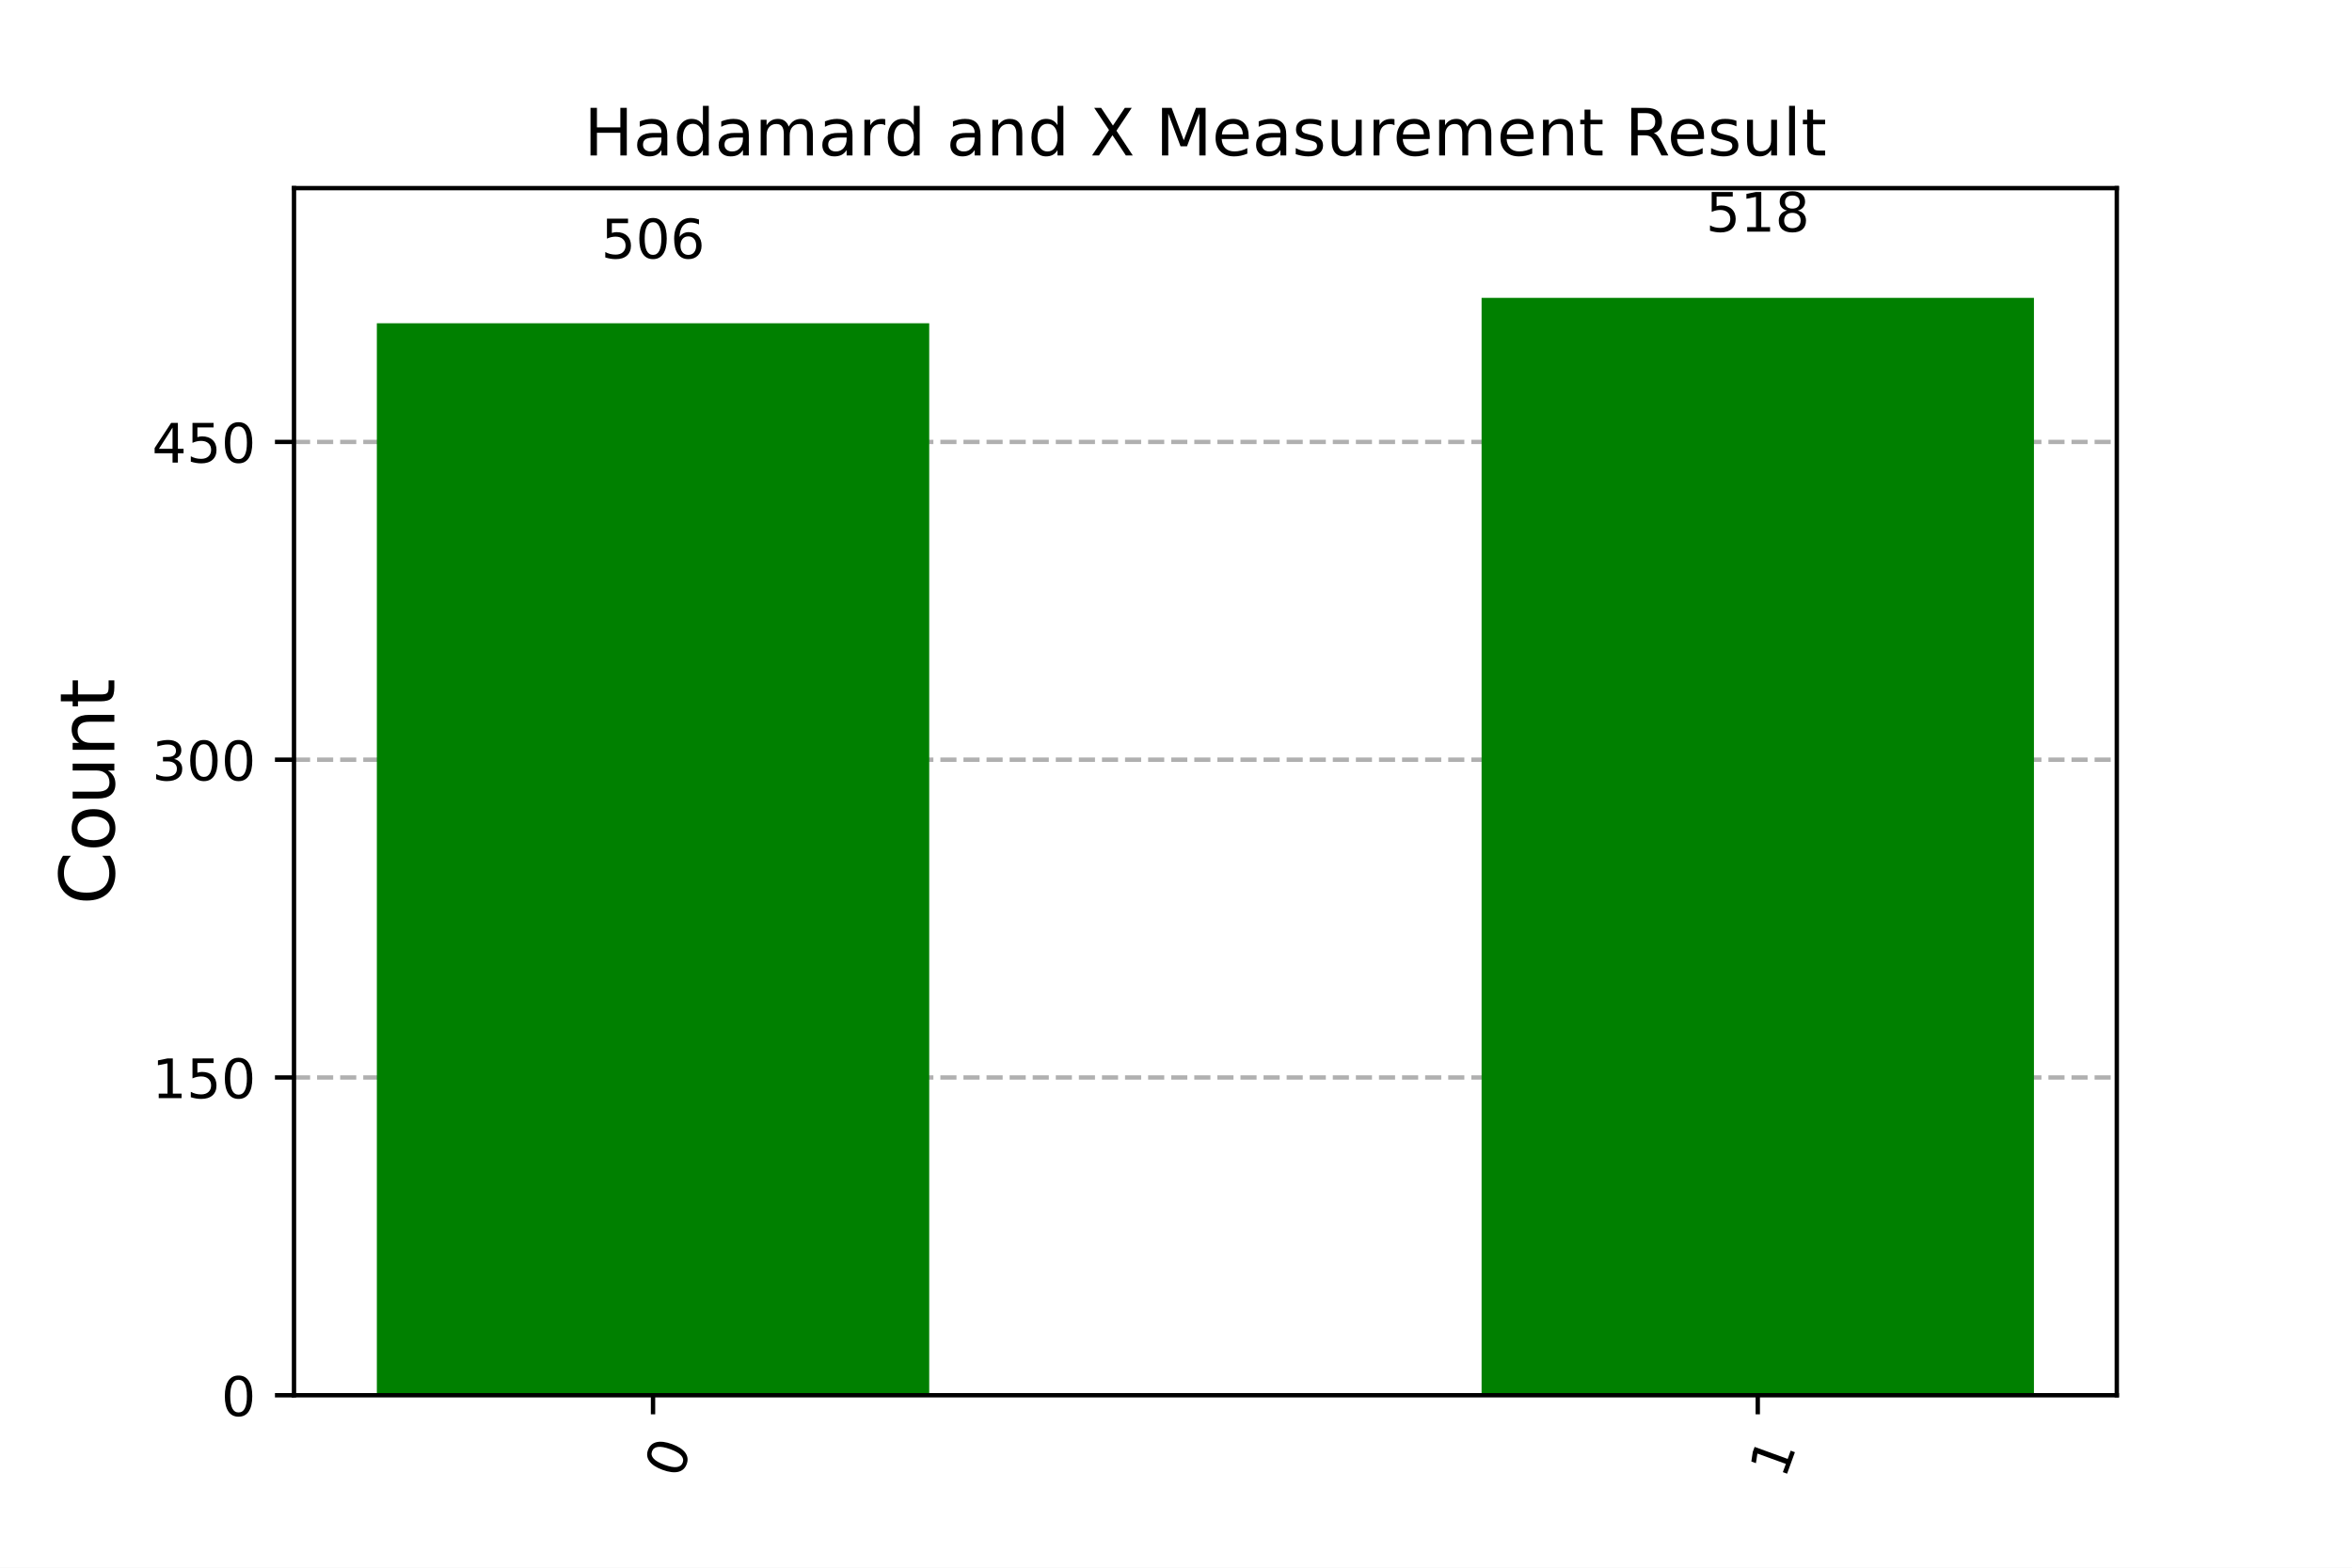
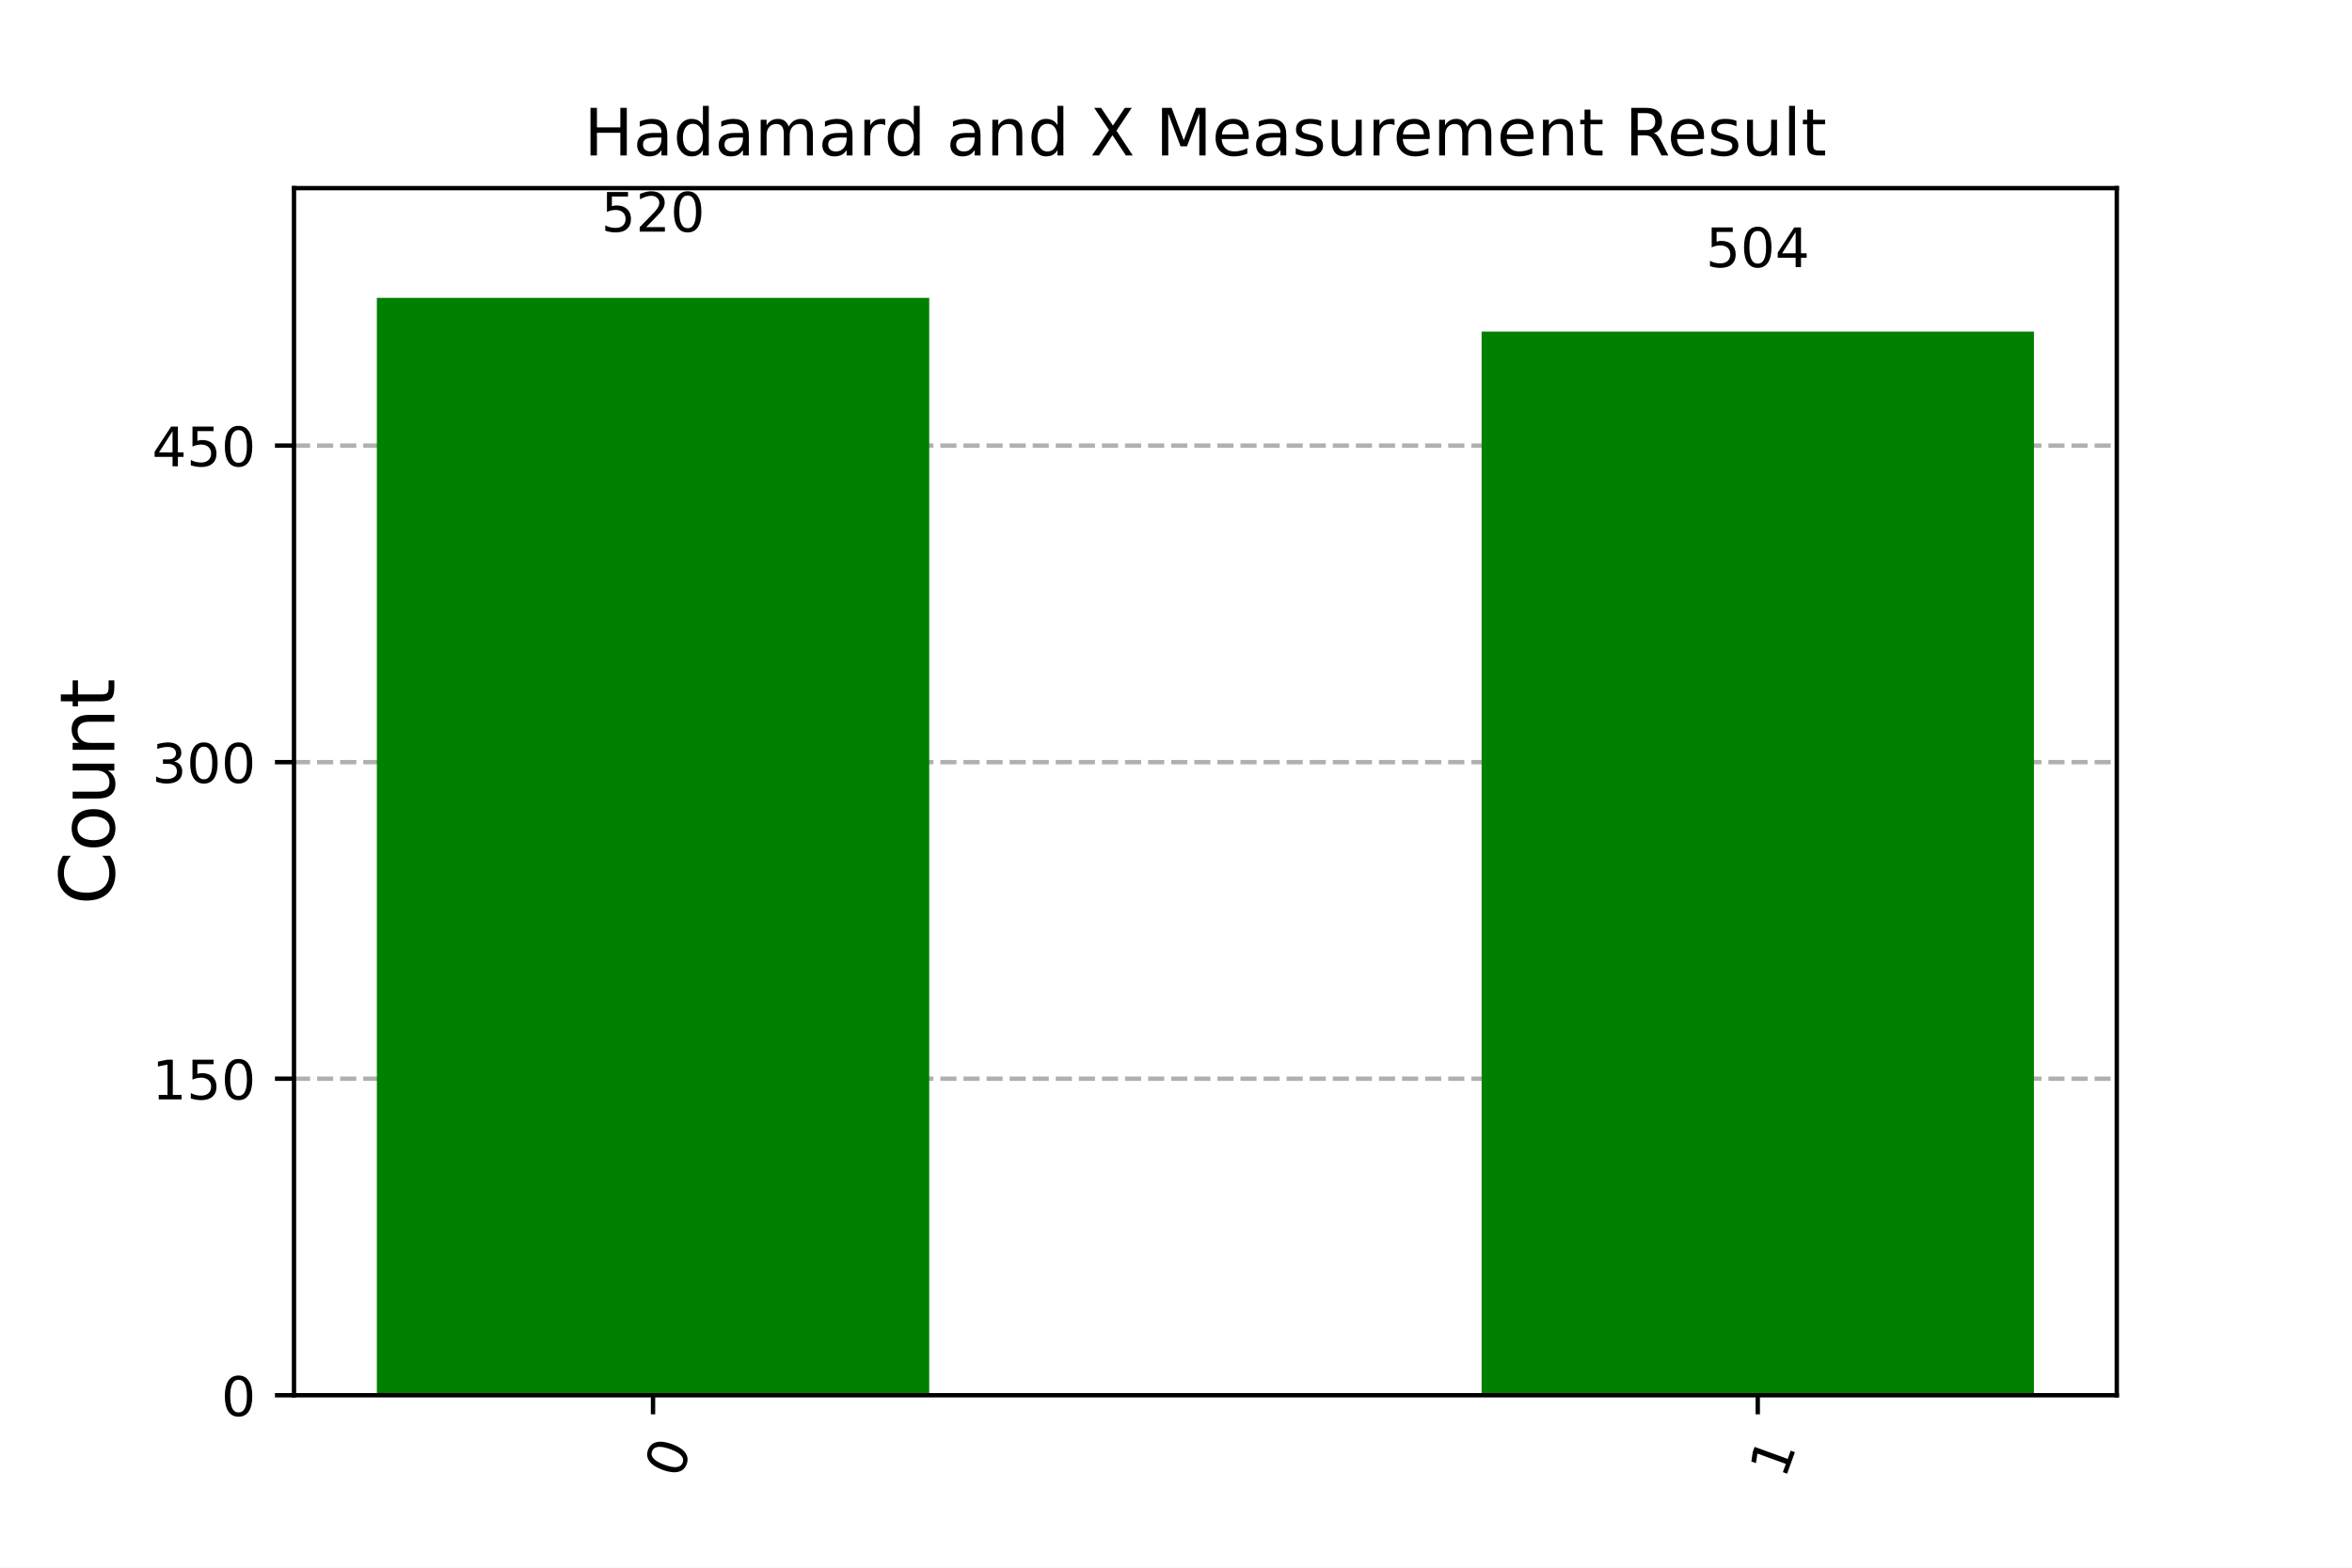
<svg xmlns="http://www.w3.org/2000/svg" xmlns:xlink="http://www.w3.org/1999/xlink" width="432pt" height="288pt" viewBox="0 0 432 288" version="1.1">
  <defs>
    <style type="text/css">*{stroke-linejoin: round; stroke-linecap: butt}</style>
  </defs>
  <g id="figure_1">
    <g id="patch_1">
      <path d="M 0 288  L 432 288  L 432 0  L 0 0  z " style="fill: #ffffff" />
    </g>
    <g id="axes_1">
      <g id="patch_2">
        <path d="M 54 256.32  L 388.8 256.32  L 388.8 34.56  L 54 34.56  z " style="fill: #ffffff" />
      </g>
      <g id="matplotlib.axis_1">
        <g id="xtick_1">
          <g id="line2d_1">
            <defs>
-               <path id="m1d8f32c993" d="M 0 0  L 0 3.5  " style="stroke: #000000; stroke-width: 0.8" />
+               <path id="m8a6124b8c0" d="M 0 0  L 0 3.5  " style="stroke: #000000; stroke-width: 0.8" />
            </defs>
            <g>
-               <use xlink:href="#m1d8f32c993" x="119.945" y="256.32" style="stroke: #000000; stroke-width: 0.8" />
+               <use xlink:href="#m8a6124b8c0" x="119.945" y="256.32" style="stroke: #000000; stroke-width: 0.8" />
            </g>
          </g>
          <g id="text_1">
            <g transform="translate(124.9095 271.8976) rotate(-70) scale(0.1 -0.1)">
              <defs>
                <path id="DejaVuSans-30" d="M 2034 4250  Q 1547 4250 1301 3770  Q 1056 3291 1056 2328  Q 1056 1369 1301 889  Q 1547 409 2034 409  Q 2525 409 2770 889  Q 3016 1369 3016 2328  Q 3016 3291 2770 3770  Q 2525 4250 2034 4250  z M 2034 4750  Q 2819 4750 3233 4129  Q 3647 3509 3647 2328  Q 3647 1150 3233 529  Q 2819 -91 2034 -91  Q 1250 -91 836 529  Q 422 1150 422 2328  Q 422 3509 836 4129  Q 1250 4750 2034 4750  z " transform="scale(0.015625)" />
              </defs>
              <use xlink:href="#DejaVuSans-30" />
            </g>
          </g>
        </g>
        <g id="xtick_2">
          <g id="line2d_2">
            <g>
-               <use xlink:href="#m1d8f32c993" x="322.855" y="256.32" style="stroke: #000000; stroke-width: 0.8" />
+               <use xlink:href="#m8a6124b8c0" x="322.855" y="256.32" style="stroke: #000000; stroke-width: 0.8" />
            </g>
          </g>
          <g id="text_2">
            <g transform="translate(327.8186 271.8976) rotate(-70) scale(0.1 -0.1)">
              <defs>
                <path id="DejaVuSans-31" d="M 794 531  L 1825 531  L 1825 4091  L 703 3866  L 703 4441  L 1819 4666  L 2450 4666  L 2450 531  L 3481 531  L 3481 0  L 794 0  L 794 531  z " transform="scale(0.015625)" />
              </defs>
              <use xlink:href="#DejaVuSans-31" />
            </g>
          </g>
        </g>
      </g>
      <g id="matplotlib.axis_2">
        <g id="ytick_1">
          <g id="line2d_3">
-             <path d="M 54 256.32  L 388.8 256.32  " clip-path="url(#p6f4ff77a43)" style="fill: none; stroke-dasharray: 2.96,1.28; stroke-dashoffset: 0; stroke: #b0b0b0; stroke-width: 0.8" />
+             <path d="M 54 256.32  L 388.8 256.32  " clip-path="url(#pcb5a621feb)" style="fill: none; stroke-dasharray: 2.96,1.28; stroke-dashoffset: 0; stroke: #b0b0b0; stroke-width: 0.8" />
          </g>
          <g id="line2d_4">
            <defs>
-               <path id="m9ebf4276a4" d="M 0 0  L -3.5 0  " style="stroke: #000000; stroke-width: 0.8" />
+               <path id="m619f25b148" d="M 0 0  L -3.5 0  " style="stroke: #000000; stroke-width: 0.8" />
            </defs>
            <g>
-               <use xlink:href="#m9ebf4276a4" x="54" y="256.32" style="stroke: #000000; stroke-width: 0.8" />
+               <use xlink:href="#m619f25b148" x="54" y="256.32" style="stroke: #000000; stroke-width: 0.8" />
            </g>
          </g>
          <g id="text_3">
            <g transform="translate(40.6375 260.1192) scale(0.1 -0.1)">
              <use xlink:href="#DejaVuSans-30" />
            </g>
          </g>
        </g>
        <g id="ytick_2">
          <g id="line2d_5">
-             <path d="M 54 197.942  L 388.8 197.942  " clip-path="url(#p6f4ff77a43)" style="fill: none; stroke-dasharray: 2.96,1.28; stroke-dashoffset: 0; stroke: #b0b0b0; stroke-width: 0.8" />
+             <path d="M 54 198.166  L 388.8 198.166  " clip-path="url(#pcb5a621feb)" style="fill: none; stroke-dasharray: 2.96,1.28; stroke-dashoffset: 0; stroke: #b0b0b0; stroke-width: 0.8" />
          </g>
          <g id="line2d_6">
            <g>
-               <use xlink:href="#m9ebf4276a4" x="54" y="197.942" style="stroke: #000000; stroke-width: 0.8" />
+               <use xlink:href="#m619f25b148" x="54" y="198.166" style="stroke: #000000; stroke-width: 0.8" />
            </g>
          </g>
          <g id="text_4">
-             <g transform="translate(27.9125 201.7408) scale(0.1 -0.1)">
+             <g transform="translate(27.9125 201.9654) scale(0.1 -0.1)">
              <defs>
                <path id="DejaVuSans-35" d="M 691 4666  L 3169 4666  L 3169 4134  L 1269 4134  L 1269 2991  Q 1406 3038 1543 3061  Q 1681 3084 1819 3084  Q 2600 3084 3056 2656  Q 3513 2228 3513 1497  Q 3513 744 3044 326  Q 2575 -91 1722 -91  Q 1428 -91 1123 -41  Q 819 9 494 109  L 494 744  Q 775 591 1075 516  Q 1375 441 1709 441  Q 2250 441 2565 725  Q 2881 1009 2881 1497  Q 2881 1984 2565 2268  Q 2250 2553 1709 2553  Q 1456 2553 1204 2497  Q 953 2441 691 2322  L 691 4666  z " transform="scale(0.015625)" />
              </defs>
              <use xlink:href="#DejaVuSans-31" />
              <use xlink:href="#DejaVuSans-35" transform="translate(63.62305 0)" />
              <use xlink:href="#DejaVuSans-30" transform="translate(127.2461 0)" />
            </g>
          </g>
        </g>
        <g id="ytick_3">
          <g id="line2d_7">
-             <path d="M 54 139.563  L 388.8 139.563  " clip-path="url(#p6f4ff77a43)" style="fill: none; stroke-dasharray: 2.96,1.28; stroke-dashoffset: 0; stroke: #b0b0b0; stroke-width: 0.8" />
+             <path d="M 54 140.012  L 388.8 140.012  " clip-path="url(#pcb5a621feb)" style="fill: none; stroke-dasharray: 2.96,1.28; stroke-dashoffset: 0; stroke: #b0b0b0; stroke-width: 0.8" />
          </g>
          <g id="line2d_8">
            <g>
-               <use xlink:href="#m9ebf4276a4" x="54" y="139.563" style="stroke: #000000; stroke-width: 0.8" />
+               <use xlink:href="#m619f25b148" x="54" y="140.012" style="stroke: #000000; stroke-width: 0.8" />
            </g>
          </g>
          <g id="text_5">
-             <g transform="translate(27.9125 143.3625) scale(0.1 -0.1)">
+             <g transform="translate(27.9125 143.8115) scale(0.1 -0.1)">
              <defs>
                <path id="DejaVuSans-33" d="M 2597 2516  Q 3050 2419 3304 2112  Q 3559 1806 3559 1356  Q 3559 666 3084 287  Q 2609 -91 1734 -91  Q 1441 -91 1130 -33  Q 819 25 488 141  L 488 750  Q 750 597 1062 519  Q 1375 441 1716 441  Q 2309 441 2620 675  Q 2931 909 2931 1356  Q 2931 1769 2642 2001  Q 2353 2234 1838 2234  L 1294 2234  L 1294 2753  L 1863 2753  Q 2328 2753 2575 2939  Q 2822 3125 2822 3475  Q 2822 3834 2567 4026  Q 2313 4219 1838 4219  Q 1578 4219 1281 4162  Q 984 4106 628 3988  L 628 4550  Q 988 4650 1302 4700  Q 1616 4750 1894 4750  Q 2613 4750 3031 4423  Q 3450 4097 3450 3541  Q 3450 3153 3228 2886  Q 3006 2619 2597 2516  z " transform="scale(0.015625)" />
              </defs>
              <use xlink:href="#DejaVuSans-33" />
              <use xlink:href="#DejaVuSans-30" transform="translate(63.62305 0)" />
              <use xlink:href="#DejaVuSans-30" transform="translate(127.2461 0)" />
            </g>
          </g>
        </g>
        <g id="ytick_4">
          <g id="line2d_9">
-             <path d="M 54 81.185  L 388.8 81.185  " clip-path="url(#p6f4ff77a43)" style="fill: none; stroke-dasharray: 2.96,1.28; stroke-dashoffset: 0; stroke: #b0b0b0; stroke-width: 0.8" />
+             <path d="M 54 81.858  L 388.8 81.858  " clip-path="url(#pcb5a621feb)" style="fill: none; stroke-dasharray: 2.96,1.28; stroke-dashoffset: 0; stroke: #b0b0b0; stroke-width: 0.8" />
          </g>
          <g id="line2d_10">
            <g>
-               <use xlink:href="#m9ebf4276a4" x="54" y="81.185" style="stroke: #000000; stroke-width: 0.8" />
+               <use xlink:href="#m619f25b148" x="54" y="81.858" style="stroke: #000000; stroke-width: 0.8" />
            </g>
          </g>
          <g id="text_6">
-             <g transform="translate(27.9125 84.98408) scale(0.1 -0.1)">
+             <g transform="translate(27.9125 85.65768) scale(0.1 -0.1)">
              <defs>
                <path id="DejaVuSans-34" d="M 2419 4116  L 825 1625  L 2419 1625  L 2419 4116  z M 2253 4666  L 3047 4666  L 3047 1625  L 3713 1625  L 3713 1100  L 3047 1100  L 3047 0  L 2419 0  L 2419 1100  L 313 1100  L 313 1709  L 2253 4666  z " transform="scale(0.015625)" />
              </defs>
              <use xlink:href="#DejaVuSans-34" />
              <use xlink:href="#DejaVuSans-35" transform="translate(63.62305 0)" />
              <use xlink:href="#DejaVuSans-30" transform="translate(127.2461 0)" />
            </g>
          </g>
        </g>
        <g id="text_7">
          <g transform="translate(21.00094 166.2278) rotate(-90) scale(0.14 -0.14)">
            <defs>
              <path id="DejaVuSans-43" d="M 4122 4306  L 4122 3641  Q 3803 3938 3442 4084  Q 3081 4231 2675 4231  Q 1875 4231 1450 3742  Q 1025 3253 1025 2328  Q 1025 1406 1450 917  Q 1875 428 2675 428  Q 3081 428 3442 575  Q 3803 722 4122 1019  L 4122 359  Q 3791 134 3420 21  Q 3050 -91 2638 -91  Q 1578 -91 968 557  Q 359 1206 359 2328  Q 359 3453 968 4101  Q 1578 4750 2638 4750  Q 3056 4750 3426 4639  Q 3797 4528 4122 4306  z " transform="scale(0.015625)" />
              <path id="DejaVuSans-6f" d="M 1959 3097  Q 1497 3097 1228 2736  Q 959 2375 959 1747  Q 959 1119 1226 758  Q 1494 397 1959 397  Q 2419 397 2687 759  Q 2956 1122 2956 1747  Q 2956 2369 2687 2733  Q 2419 3097 1959 3097  z M 1959 3584  Q 2709 3584 3137 3096  Q 3566 2609 3566 1747  Q 3566 888 3137 398  Q 2709 -91 1959 -91  Q 1206 -91 779 398  Q 353 888 353 1747  Q 353 2609 779 3096  Q 1206 3584 1959 3584  z " transform="scale(0.015625)" />
              <path id="DejaVuSans-75" d="M 544 1381  L 544 3500  L 1119 3500  L 1119 1403  Q 1119 906 1312 657  Q 1506 409 1894 409  Q 2359 409 2629 706  Q 2900 1003 2900 1516  L 2900 3500  L 3475 3500  L 3475 0  L 2900 0  L 2900 538  Q 2691 219 2414 64  Q 2138 -91 1772 -91  Q 1169 -91 856 284  Q 544 659 544 1381  z M 1991 3584  L 1991 3584  z " transform="scale(0.015625)" />
              <path id="DejaVuSans-6e" d="M 3513 2113  L 3513 0  L 2938 0  L 2938 2094  Q 2938 2591 2744 2837  Q 2550 3084 2163 3084  Q 1697 3084 1428 2787  Q 1159 2491 1159 1978  L 1159 0  L 581 0  L 581 3500  L 1159 3500  L 1159 2956  Q 1366 3272 1645 3428  Q 1925 3584 2291 3584  Q 2894 3584 3203 3211  Q 3513 2838 3513 2113  z " transform="scale(0.015625)" />
              <path id="DejaVuSans-74" d="M 1172 4494  L 1172 3500  L 2356 3500  L 2356 3053  L 1172 3053  L 1172 1153  Q 1172 725 1289 603  Q 1406 481 1766 481  L 2356 481  L 2356 0  L 1766 0  Q 1100 0 847 248  Q 594 497 594 1153  L 594 3053  L 172 3053  L 172 3500  L 594 3500  L 594 4494  L 1172 4494  z " transform="scale(0.015625)" />
            </defs>
            <use xlink:href="#DejaVuSans-43" />
            <use xlink:href="#DejaVuSans-6f" transform="translate(69.82422 0)" />
            <use xlink:href="#DejaVuSans-75" transform="translate(131.0059 0)" />
            <use xlink:href="#DejaVuSans-6e" transform="translate(194.3848 0)" />
            <use xlink:href="#DejaVuSans-74" transform="translate(257.7637 0)" />
          </g>
        </g>
      </g>
      <g id="patch_3">
-         <path d="M 69.218 256.32  L 170.673 256.32  L 170.673 59.39  L 69.218 59.39  z " clip-path="url(#p6f4ff77a43)" style="fill: #008000" />
+         <path d="M 69.218 256.32  L 170.673 256.32  L 170.673 54.72  L 69.218 54.72  z " clip-path="url(#pcb5a621feb)" style="fill: #008000" />
      </g>
      <g id="patch_4">
-         <path d="M 272.127 256.32  L 373.582 256.32  L 373.582 54.72  L 272.127 54.72  z " clip-path="url(#p6f4ff77a43)" style="fill: #008000" />
+         <path d="M 272.127 256.32  L 373.582 256.32  L 373.582 60.923  L 272.127 60.923  z " clip-path="url(#pcb5a621feb)" style="fill: #008000" />
      </g>
      <g id="patch_5">
        <path d="M 54 256.32  L 54 34.56  " style="fill: none; stroke: #000000; stroke-width: 0.8; stroke-linejoin: miter; stroke-linecap: square" />
      </g>
      <g id="patch_6">
        <path d="M 388.8 256.32  L 388.8 34.56  " style="fill: none; stroke: #000000; stroke-width: 0.8; stroke-linejoin: miter; stroke-linecap: square" />
      </g>
      <g id="patch_7">
        <path d="M 54 256.32  L 388.8 256.32  " style="fill: none; stroke: #000000; stroke-width: 0.8; stroke-linejoin: miter; stroke-linecap: square" />
      </g>
      <g id="patch_8">
        <path d="M 54 34.56  L 388.8 34.56  " style="fill: none; stroke: #000000; stroke-width: 0.8; stroke-linejoin: miter; stroke-linecap: square" />
      </g>
      <g id="text_8">
-         <g transform="translate(110.4017 47.4641) scale(0.1 -0.1)">
+         <g transform="translate(110.4017 42.56031) scale(0.1 -0.1)">
          <defs>
-             <path id="DejaVuSans-36" d="M 2113 2584  Q 1688 2584 1439 2293  Q 1191 2003 1191 1497  Q 1191 994 1439 701  Q 1688 409 2113 409  Q 2538 409 2786 701  Q 3034 994 3034 1497  Q 3034 2003 2786 2293  Q 2538 2584 2113 2584  z M 3366 4563  L 3366 3988  Q 3128 4100 2886 4159  Q 2644 4219 2406 4219  Q 1781 4219 1451 3797  Q 1122 3375 1075 2522  Q 1259 2794 1537 2939  Q 1816 3084 2150 3084  Q 2853 3084 3261 2657  Q 3669 2231 3669 1497  Q 3669 778 3244 343  Q 2819 -91 2113 -91  Q 1303 -91 875 529  Q 447 1150 447 2328  Q 447 3434 972 4092  Q 1497 4750 2381 4750  Q 2619 4750 2861 4703  Q 3103 4656 3366 4563  z " transform="scale(0.015625)" />
+             <path id="DejaVuSans-32" d="M 1228 531  L 3431 531  L 3431 0  L 469 0  L 469 531  Q 828 903 1448 1529  Q 2069 2156 2228 2338  Q 2531 2678 2651 2914  Q 2772 3150 2772 3378  Q 2772 3750 2511 3984  Q 2250 4219 1831 4219  Q 1534 4219 1204 4116  Q 875 4013 500 3803  L 500 4441  Q 881 4594 1212 4672  Q 1544 4750 1819 4750  Q 2544 4750 2975 4387  Q 3406 4025 3406 3419  Q 3406 3131 3298 2873  Q 3191 2616 2906 2266  Q 2828 2175 2409 1742  Q 1991 1309 1228 531  z " transform="scale(0.015625)" />
          </defs>
          <use xlink:href="#DejaVuSans-35" />
+           <use xlink:href="#DejaVuSans-32" transform="translate(63.62305 0)" />
+           <use xlink:href="#DejaVuSans-30" transform="translate(127.2461 0)" />
+         </g>
+       </g>
+       <g id="text_9">
+         <g transform="translate(313.3108 49.07354) scale(0.1 -0.1)">
+           <use xlink:href="#DejaVuSans-35" />
          <use xlink:href="#DejaVuSans-30" transform="translate(63.62305 0)" />
-           <use xlink:href="#DejaVuSans-36" transform="translate(127.2461 0)" />
-         </g>
-       </g>
-       <g id="text_9">
-         <g transform="translate(313.3108 42.56031) scale(0.1 -0.1)">
-           <defs>
-             <path id="DejaVuSans-38" d="M 2034 2216  Q 1584 2216 1326 1975  Q 1069 1734 1069 1313  Q 1069 891 1326 650  Q 1584 409 2034 409  Q 2484 409 2743 651  Q 3003 894 3003 1313  Q 3003 1734 2745 1975  Q 2488 2216 2034 2216  z M 1403 2484  Q 997 2584 770 2862  Q 544 3141 544 3541  Q 544 4100 942 4425  Q 1341 4750 2034 4750  Q 2731 4750 3128 4425  Q 3525 4100 3525 3541  Q 3525 3141 3298 2862  Q 3072 2584 2669 2484  Q 3125 2378 3379 2068  Q 3634 1759 3634 1313  Q 3634 634 3220 271  Q 2806 -91 2034 -91  Q 1263 -91 848 271  Q 434 634 434 1313  Q 434 1759 690 2068  Q 947 2378 1403 2484  z M 1172 3481  Q 1172 3119 1398 2916  Q 1625 2713 2034 2713  Q 2441 2713 2670 2916  Q 2900 3119 2900 3481  Q 2900 3844 2670 4047  Q 2441 4250 2034 4250  Q 1625 4250 1398 4047  Q 1172 3844 1172 3481  z " transform="scale(0.015625)" />
-           </defs>
-           <use xlink:href="#DejaVuSans-35" />
-           <use xlink:href="#DejaVuSans-31" transform="translate(63.62305 0)" />
-           <use xlink:href="#DejaVuSans-38" transform="translate(127.2461 0)" />
+           <use xlink:href="#DejaVuSans-34" transform="translate(127.2461 0)" />
        </g>
      </g>
      <g id="text_10">
        <g transform="translate(107.2809 28.56) scale(0.12 -0.12)">
          <defs>
            <path id="DejaVuSans-48" d="M 628 4666  L 1259 4666  L 1259 2753  L 3553 2753  L 3553 4666  L 4184 4666  L 4184 0  L 3553 0  L 3553 2222  L 1259 2222  L 1259 0  L 628 0  L 628 4666  z " transform="scale(0.015625)" />
            <path id="DejaVuSans-61" d="M 2194 1759  Q 1497 1759 1228 1600  Q 959 1441 959 1056  Q 959 750 1161 570  Q 1363 391 1709 391  Q 2188 391 2477 730  Q 2766 1069 2766 1631  L 2766 1759  L 2194 1759  z M 3341 1997  L 3341 0  L 2766 0  L 2766 531  Q 2569 213 2275 61  Q 1981 -91 1556 -91  Q 1019 -91 701 211  Q 384 513 384 1019  Q 384 1609 779 1909  Q 1175 2209 1959 2209  L 2766 2209  L 2766 2266  Q 2766 2663 2505 2880  Q 2244 3097 1772 3097  Q 1472 3097 1187 3025  Q 903 2953 641 2809  L 641 3341  Q 956 3463 1253 3523  Q 1550 3584 1831 3584  Q 2591 3584 2966 3190  Q 3341 2797 3341 1997  z " transform="scale(0.015625)" />
            <path id="DejaVuSans-64" d="M 2906 2969  L 2906 4863  L 3481 4863  L 3481 0  L 2906 0  L 2906 525  Q 2725 213 2448 61  Q 2172 -91 1784 -91  Q 1150 -91 751 415  Q 353 922 353 1747  Q 353 2572 751 3078  Q 1150 3584 1784 3584  Q 2172 3584 2448 3432  Q 2725 3281 2906 2969  z M 947 1747  Q 947 1113 1208 752  Q 1469 391 1925 391  Q 2381 391 2643 752  Q 2906 1113 2906 1747  Q 2906 2381 2643 2742  Q 2381 3103 1925 3103  Q 1469 3103 1208 2742  Q 947 2381 947 1747  z " transform="scale(0.015625)" />
            <path id="DejaVuSans-6d" d="M 3328 2828  Q 3544 3216 3844 3400  Q 4144 3584 4550 3584  Q 5097 3584 5394 3201  Q 5691 2819 5691 2113  L 5691 0  L 5113 0  L 5113 2094  Q 5113 2597 4934 2840  Q 4756 3084 4391 3084  Q 3944 3084 3684 2787  Q 3425 2491 3425 1978  L 3425 0  L 2847 0  L 2847 2094  Q 2847 2600 2669 2842  Q 2491 3084 2119 3084  Q 1678 3084 1418 2786  Q 1159 2488 1159 1978  L 1159 0  L 581 0  L 581 3500  L 1159 3500  L 1159 2956  Q 1356 3278 1631 3431  Q 1906 3584 2284 3584  Q 2666 3584 2933 3390  Q 3200 3197 3328 2828  z " transform="scale(0.015625)" />
            <path id="DejaVuSans-72" d="M 2631 2963  Q 2534 3019 2420 3045  Q 2306 3072 2169 3072  Q 1681 3072 1420 2755  Q 1159 2438 1159 1844  L 1159 0  L 581 0  L 581 3500  L 1159 3500  L 1159 2956  Q 1341 3275 1631 3429  Q 1922 3584 2338 3584  Q 2397 3584 2469 3576  Q 2541 3569 2628 3553  L 2631 2963  z " transform="scale(0.015625)" />
            <path id="DejaVuSans-20" transform="scale(0.015625)" />
            <path id="DejaVuSans-58" d="M 403 4666  L 1081 4666  L 2241 2931  L 3406 4666  L 4084 4666  L 2584 2425  L 4184 0  L 3506 0  L 2194 1984  L 872 0  L 191 0  L 1856 2491  L 403 4666  z " transform="scale(0.015625)" />
            <path id="DejaVuSans-4d" d="M 628 4666  L 1569 4666  L 2759 1491  L 3956 4666  L 4897 4666  L 4897 0  L 4281 0  L 4281 4097  L 3078 897  L 2444 897  L 1241 4097  L 1241 0  L 628 0  L 628 4666  z " transform="scale(0.015625)" />
            <path id="DejaVuSans-65" d="M 3597 1894  L 3597 1613  L 953 1613  Q 991 1019 1311 708  Q 1631 397 2203 397  Q 2534 397 2845 478  Q 3156 559 3463 722  L 3463 178  Q 3153 47 2828 -22  Q 2503 -91 2169 -91  Q 1331 -91 842 396  Q 353 884 353 1716  Q 353 2575 817 3079  Q 1281 3584 2069 3584  Q 2775 3584 3186 3129  Q 3597 2675 3597 1894  z M 3022 2063  Q 3016 2534 2758 2815  Q 2500 3097 2075 3097  Q 1594 3097 1305 2825  Q 1016 2553 972 2059  L 3022 2063  z " transform="scale(0.015625)" />
            <path id="DejaVuSans-73" d="M 2834 3397  L 2834 2853  Q 2591 2978 2328 3040  Q 2066 3103 1784 3103  Q 1356 3103 1142 2972  Q 928 2841 928 2578  Q 928 2378 1081 2264  Q 1234 2150 1697 2047  L 1894 2003  Q 2506 1872 2764 1633  Q 3022 1394 3022 966  Q 3022 478 2636 193  Q 2250 -91 1575 -91  Q 1294 -91 989 -36  Q 684 19 347 128  L 347 722  Q 666 556 975 473  Q 1284 391 1588 391  Q 1994 391 2212 530  Q 2431 669 2431 922  Q 2431 1156 2273 1281  Q 2116 1406 1581 1522  L 1381 1569  Q 847 1681 609 1914  Q 372 2147 372 2553  Q 372 3047 722 3315  Q 1072 3584 1716 3584  Q 2034 3584 2315 3537  Q 2597 3491 2834 3397  z " transform="scale(0.015625)" />
            <path id="DejaVuSans-52" d="M 2841 2188  Q 3044 2119 3236 1894  Q 3428 1669 3622 1275  L 4263 0  L 3584 0  L 2988 1197  Q 2756 1666 2539 1819  Q 2322 1972 1947 1972  L 1259 1972  L 1259 0  L 628 0  L 628 4666  L 2053 4666  Q 2853 4666 3247 4331  Q 3641 3997 3641 3322  Q 3641 2881 3436 2590  Q 3231 2300 2841 2188  z M 1259 4147  L 1259 2491  L 2053 2491  Q 2509 2491 2742 2702  Q 2975 2913 2975 3322  Q 2975 3731 2742 3939  Q 2509 4147 2053 4147  L 1259 4147  z " transform="scale(0.015625)" />
            <path id="DejaVuSans-6c" d="M 603 4863  L 1178 4863  L 1178 0  L 603 0  L 603 4863  z " transform="scale(0.015625)" />
          </defs>
          <use xlink:href="#DejaVuSans-48" />
          <use xlink:href="#DejaVuSans-61" transform="translate(75.19531 0)" />
          <use xlink:href="#DejaVuSans-64" transform="translate(136.4746 0)" />
          <use xlink:href="#DejaVuSans-61" transform="translate(199.9512 0)" />
          <use xlink:href="#DejaVuSans-6d" transform="translate(261.2305 0)" />
          <use xlink:href="#DejaVuSans-61" transform="translate(358.6426 0)" />
          <use xlink:href="#DejaVuSans-72" transform="translate(419.9219 0)" />
          <use xlink:href="#DejaVuSans-64" transform="translate(459.2852 0)" />
          <use xlink:href="#DejaVuSans-20" transform="translate(522.7617 0)" />
          <use xlink:href="#DejaVuSans-61" transform="translate(554.5488 0)" />
          <use xlink:href="#DejaVuSans-6e" transform="translate(615.8281 0)" />
          <use xlink:href="#DejaVuSans-64" transform="translate(679.207 0)" />
          <use xlink:href="#DejaVuSans-20" transform="translate(742.6836 0)" />
          <use xlink:href="#DejaVuSans-58" transform="translate(774.4707 0)" />
          <use xlink:href="#DejaVuSans-20" transform="translate(842.9766 0)" />
          <use xlink:href="#DejaVuSans-4d" transform="translate(874.7637 0)" />
          <use xlink:href="#DejaVuSans-65" transform="translate(961.043 0)" />
          <use xlink:href="#DejaVuSans-61" transform="translate(1022.566 0)" />
          <use xlink:href="#DejaVuSans-73" transform="translate(1083.846 0)" />
          <use xlink:href="#DejaVuSans-75" transform="translate(1135.945 0)" />
          <use xlink:href="#DejaVuSans-72" transform="translate(1199.324 0)" />
          <use xlink:href="#DejaVuSans-65" transform="translate(1238.188 0)" />
          <use xlink:href="#DejaVuSans-6d" transform="translate(1299.711 0)" />
          <use xlink:href="#DejaVuSans-65" transform="translate(1397.123 0)" />
          <use xlink:href="#DejaVuSans-6e" transform="translate(1458.646 0)" />
          <use xlink:href="#DejaVuSans-74" transform="translate(1522.025 0)" />
          <use xlink:href="#DejaVuSans-20" transform="translate(1561.234 0)" />
          <use xlink:href="#DejaVuSans-52" transform="translate(1593.021 0)" />
          <use xlink:href="#DejaVuSans-65" transform="translate(1658.004 0)" />
          <use xlink:href="#DejaVuSans-73" transform="translate(1719.527 0)" />
          <use xlink:href="#DejaVuSans-75" transform="translate(1771.627 0)" />
          <use xlink:href="#DejaVuSans-6c" transform="translate(1835.006 0)" />
          <use xlink:href="#DejaVuSans-74" transform="translate(1862.789 0)" />
        </g>
      </g>
    </g>
  </g>
  <defs>
-     <clipPath id="p6f4ff77a43">
+     <clipPath id="pcb5a621feb">
      <rect x="54" y="34.56" width="334.8" height="221.76" />
    </clipPath>
  </defs>
</svg>
